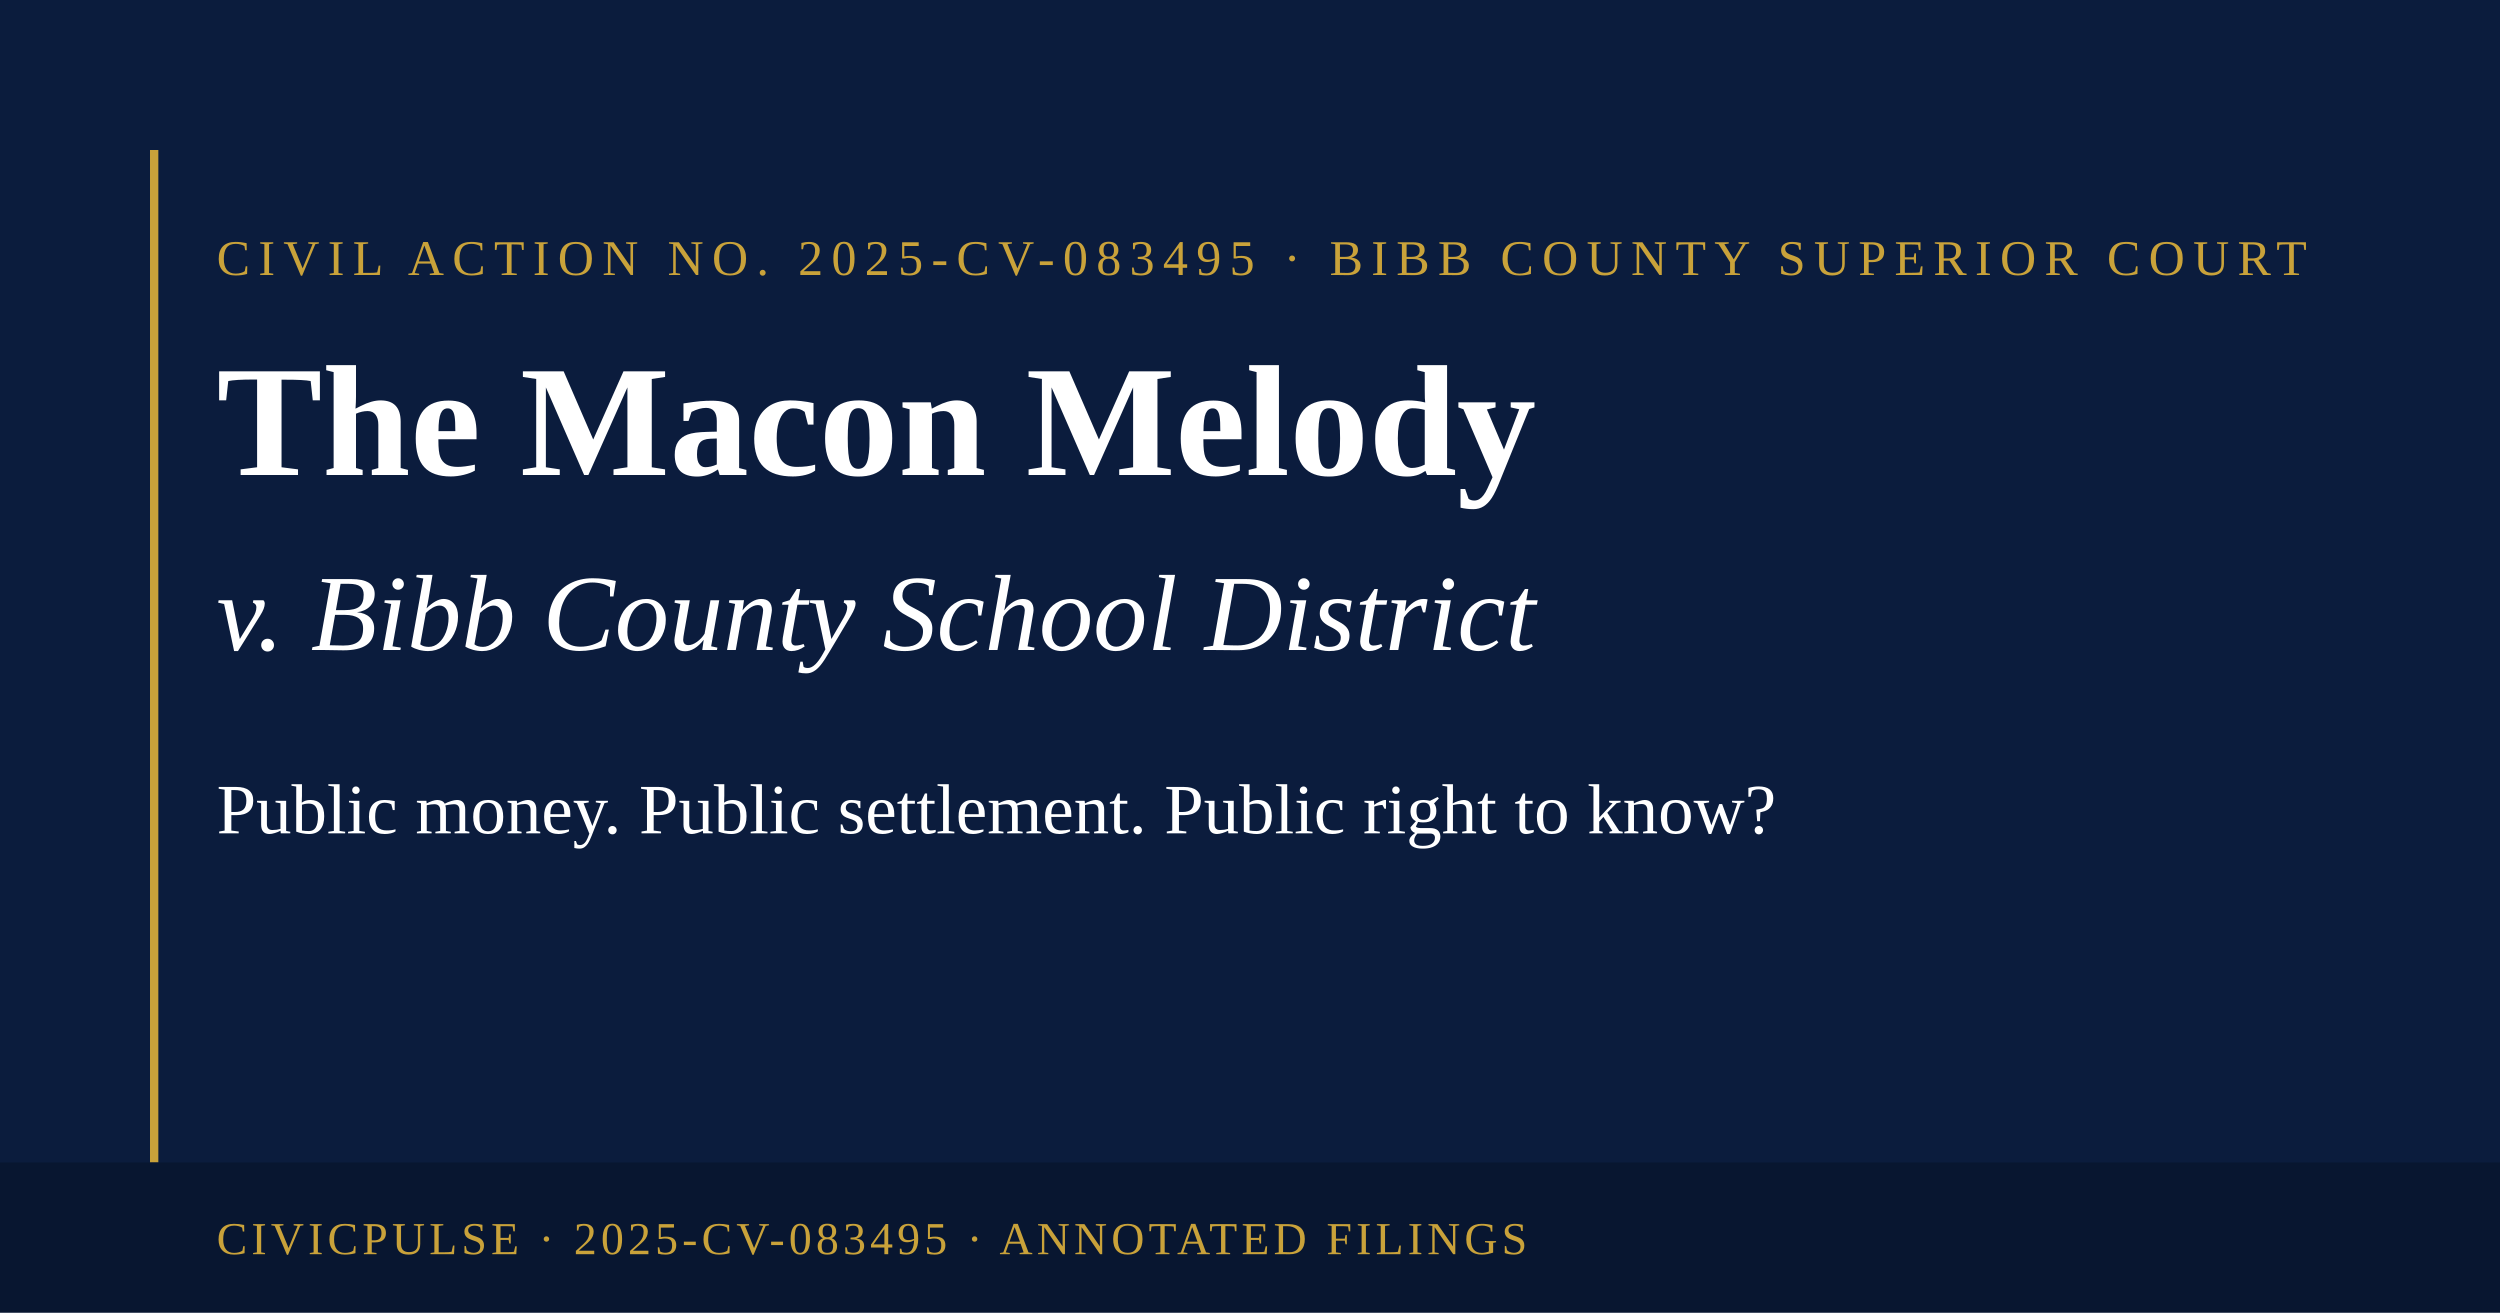
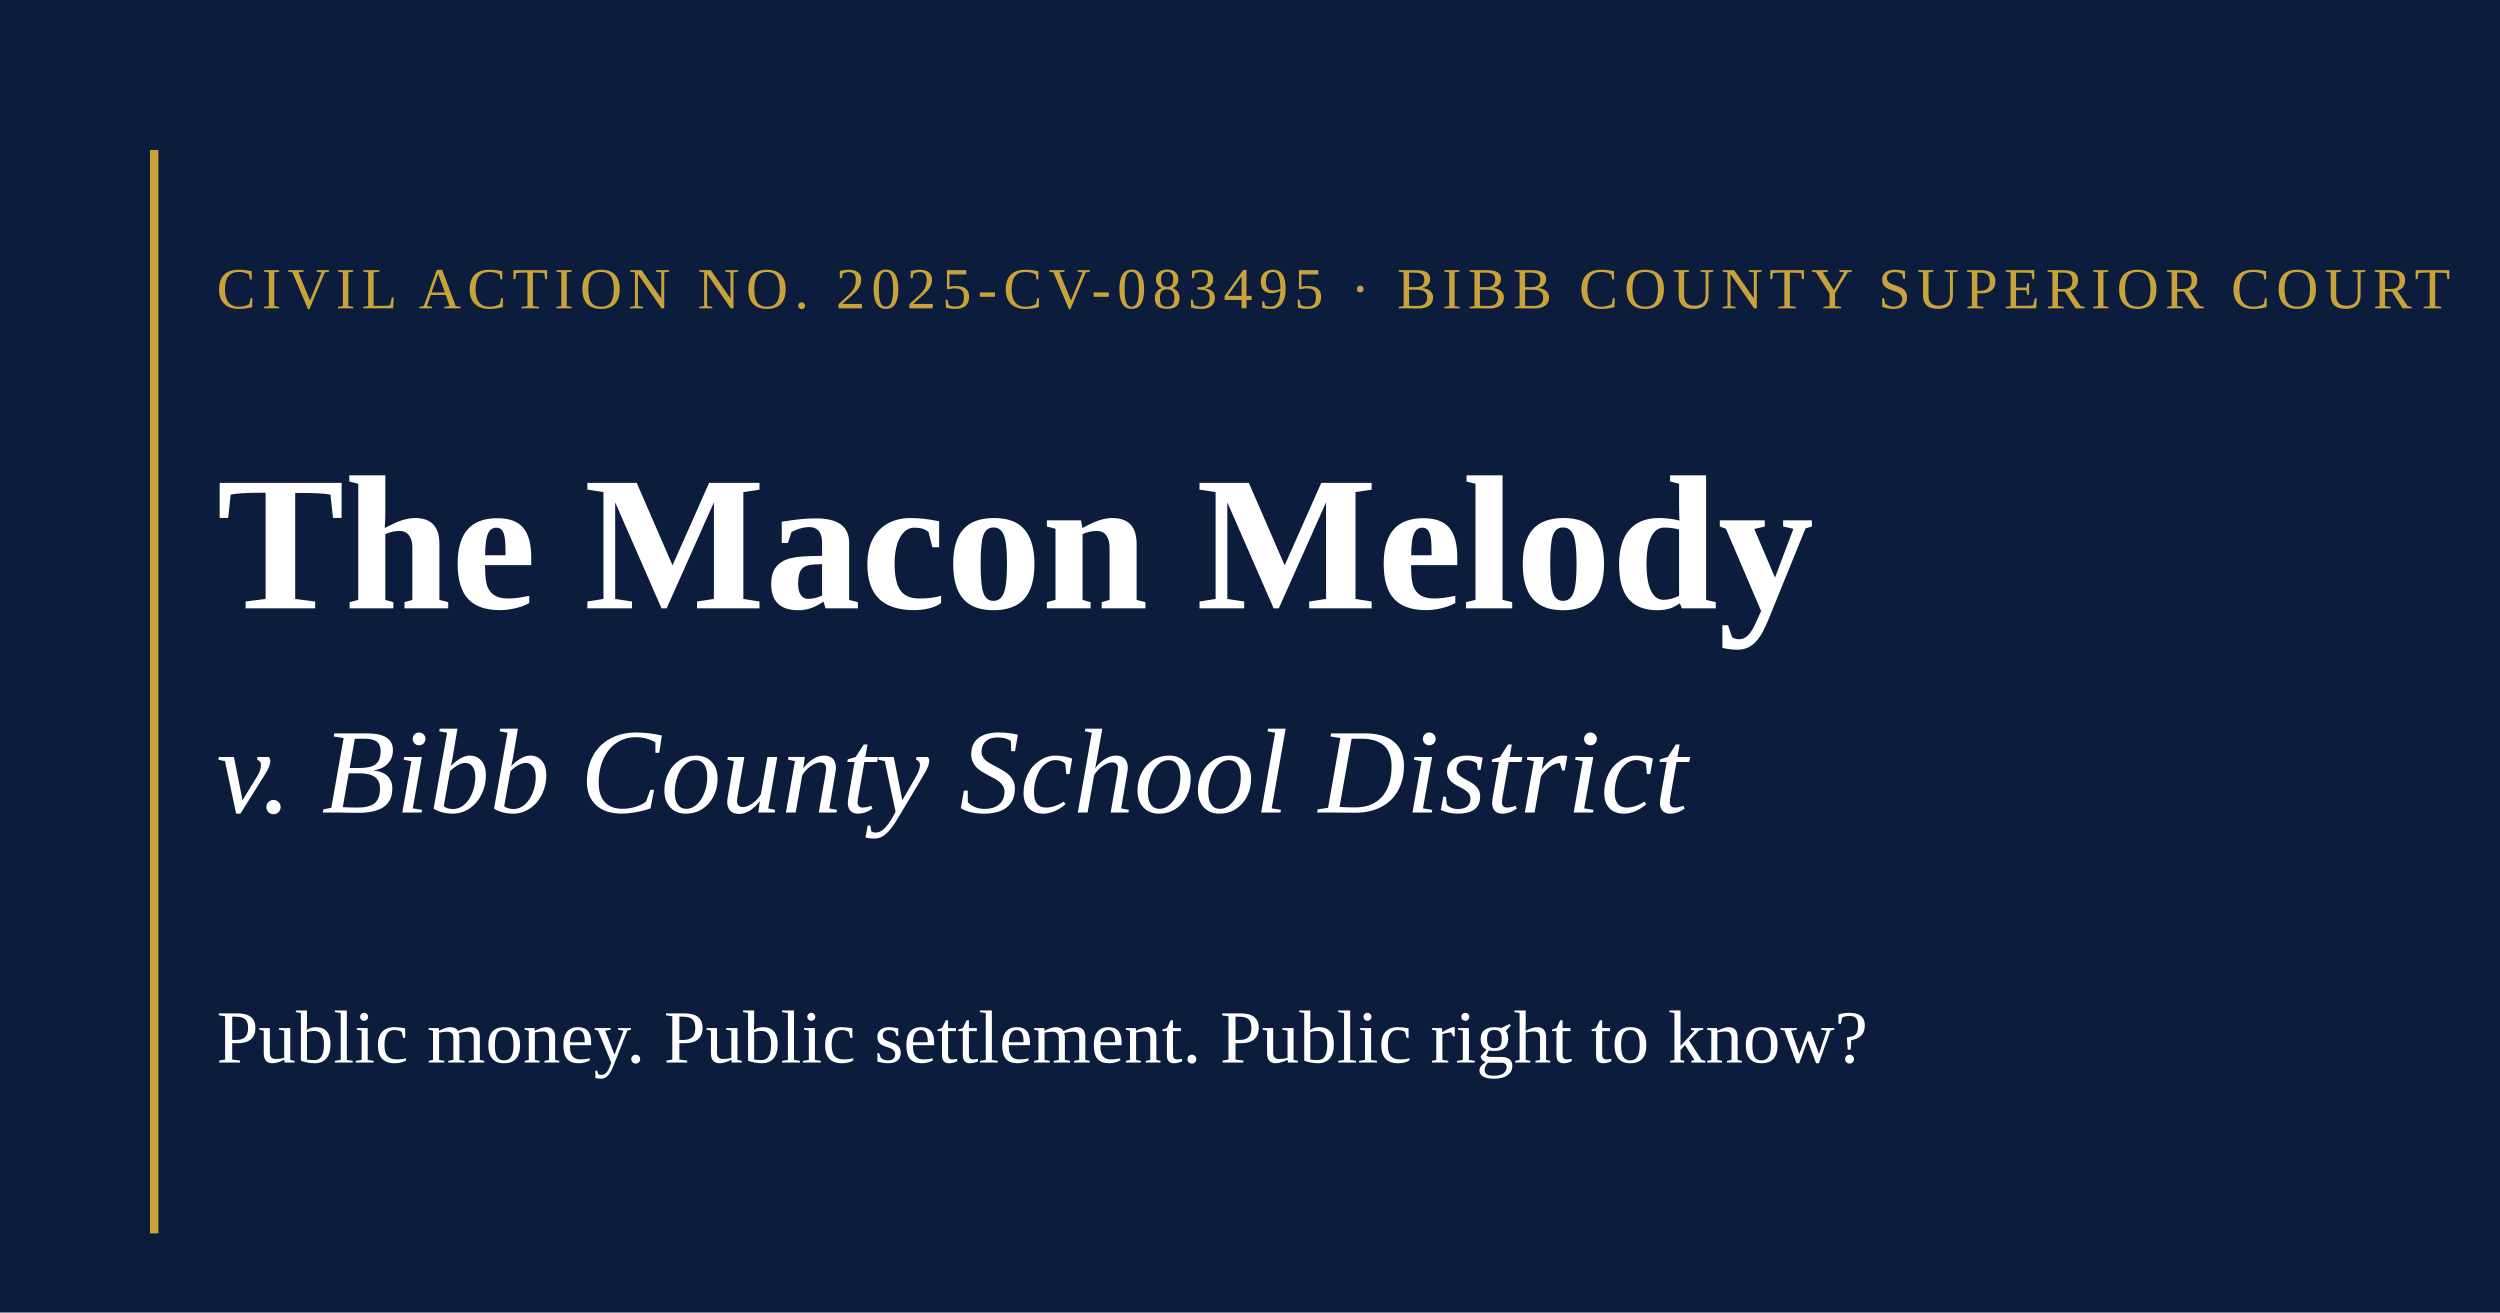
<svg xmlns="http://www.w3.org/2000/svg" width="1200" height="630" viewBox="0 0 1200 630">
  <rect width="1200" height="630" fill="#0b1c3d" />
-   <rect x="72" y="72" width="4" height="486" fill="#c9a23a" />
-   <text x="104" y="132" font-family="Georgia, 'Times New Roman', serif" font-size="24" letter-spacing="4" fill="#c9a23a">
+   <rect x="72" y="72" width="4" height="520" fill="#c9a23a" />
+   <text x="104" y="148" font-family="Georgia, 'Times New Roman', serif" font-size="28" letter-spacing="3" fill="#c9a23a">
    CIVIL ACTION NO. 2025-CV-083495 · BIBB COUNTY SUPERIOR COURT
  </text>
-   <text x="104" y="228" font-family="Georgia, 'Times New Roman', serif" font-weight="700" font-size="76" fill="#ffffff">
+   <text x="104" y="292" font-family="Georgia, 'Times New Roman', serif" font-weight="700" font-size="92" fill="#ffffff">
    The Macon Melody
  </text>
-   <text x="104" y="312" font-family="Georgia, 'Times New Roman', serif" font-style="italic" font-size="52" fill="#ffffff">
+   <text x="104" y="390" font-family="Georgia, 'Times New Roman', serif" font-style="italic" font-size="58" fill="#ffffff">
    v. Bibb County School District
  </text>
-   <text x="104" y="400" font-family="Georgia, 'Times New Roman', serif" font-size="34" fill="#ffffff">
+   <text x="104" y="510" font-family="Georgia, 'Times New Roman', serif" font-size="36" fill="#ffffff">
    Public money. Public settlement. Public right to know?
  </text>
-   <rect x="0" y="558" width="1200" height="72" fill="#081630" />
-   <text x="104" y="602" font-family="Georgia, 'Times New Roman', serif" font-size="22" letter-spacing="2" fill="#c9a23a">
-     CIVICPULSE · 2025-CV-083495 · ANNOTATED FILINGS
-   </text>
</svg>
